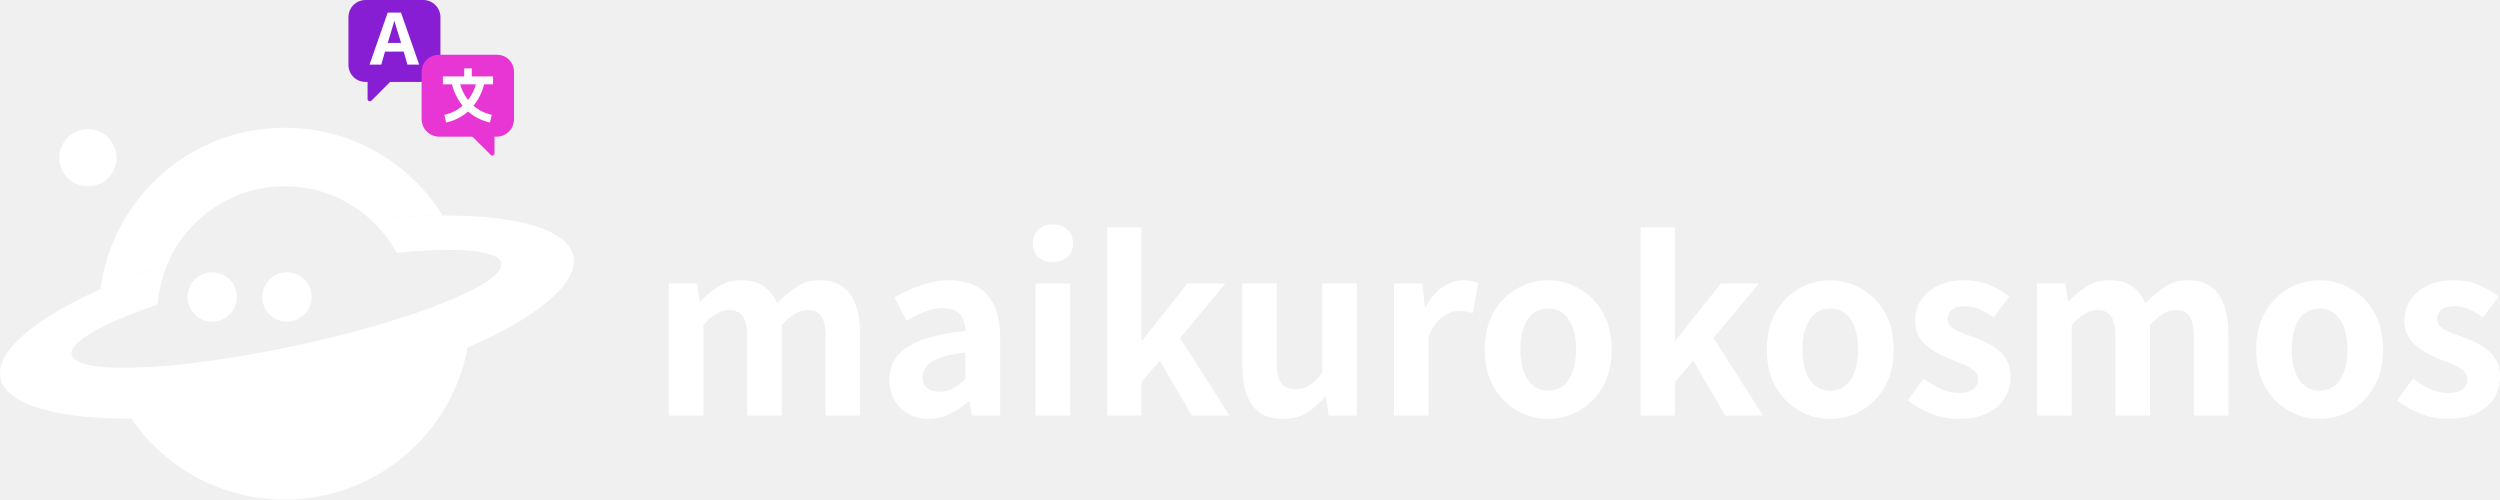
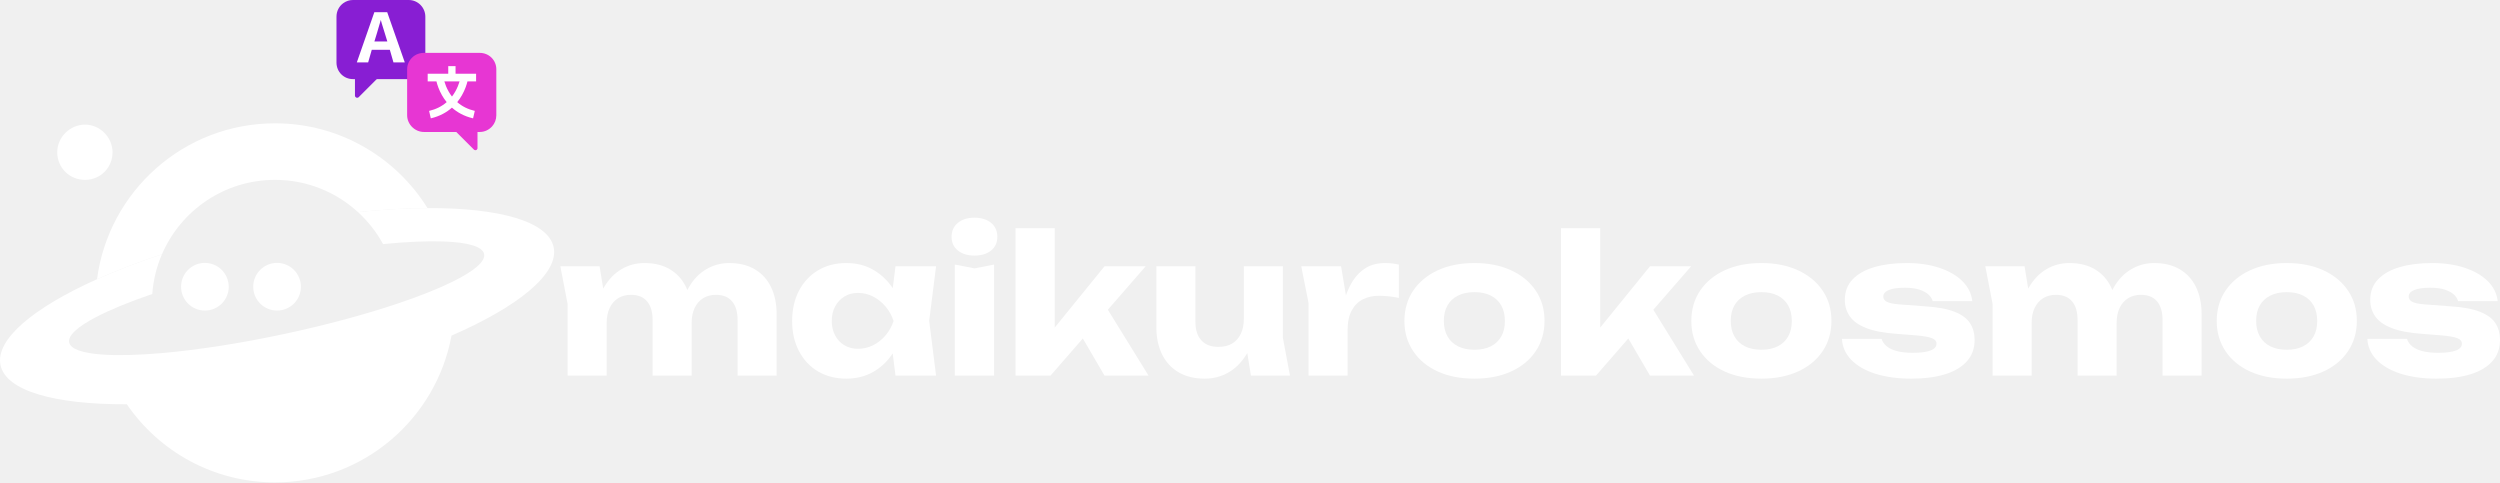
- <svg xmlns="http://www.w3.org/2000/svg" viewBox="0 0 1633.25 326.35" role="img" aria-label="maikurokosmos">
+ <svg xmlns="http://www.w3.org/2000/svg" id="Layer_1" data-name="Layer 1" viewBox="0 0 1306.15 252.02">
  <defs>
    <style>
      .cls-1 {
        fill: #fff;
      }

      .cls-2 {
        fill: #e736d3;
      }

      .cls-3 {
        fill: #881ed3;
      }
    </style>
  </defs>
  <g>
+     <path class="cls-1" d="M292.76,139.13h20.5l3.7,22.8v34.3h-20.4v-37.4l-3.8-19.7ZM336.66,137.43c5.27,0,9.73,1.1,13.4,3.3,3.67,2.2,6.47,5.3,8.4,9.3,1.93,4,2.9,8.73,2.9,14.2v32h-20.4v-29c0-4.27-.97-7.53-2.9-9.8-1.93-2.27-4.73-3.4-8.4-3.4-2.6,0-4.85.6-6.75,1.8-1.9,1.2-3.37,2.9-4.4,5.1-1.03,2.2-1.55,4.8-1.55,7.8l-6.3-3.3c.8-6.07,2.43-11.18,4.9-15.35,2.47-4.17,5.52-7.32,9.15-9.45,3.63-2.13,7.62-3.2,11.95-3.2ZM380.96,137.43c5.27,0,9.75,1.1,13.45,3.3,3.7,2.2,6.52,5.3,8.45,9.3,1.93,4,2.9,8.73,2.9,14.2v32h-20.4v-29c0-4.27-.97-7.53-2.9-9.8-1.93-2.27-4.73-3.4-8.4-3.4-2.6,0-4.85.6-6.75,1.8-1.9,1.2-3.37,2.9-4.4,5.1-1.03,2.2-1.55,4.8-1.55,7.8l-6.3-3.3c.8-6.07,2.42-11.18,4.85-15.35,2.43-4.17,5.48-7.32,9.15-9.45,3.67-2.13,7.63-3.2,11.9-3.2Z" />
+     <path class="cls-1" d="M472.66,167.73c-.93,6-2.78,11.27-5.55,15.8-2.77,4.53-6.27,8.05-10.5,10.55-4.23,2.5-9.05,3.75-14.45,3.75s-10.52-1.25-14.75-3.75c-4.23-2.5-7.55-6.03-9.95-10.6-2.4-4.57-3.6-9.82-3.6-15.75s1.2-11.37,3.6-15.9c2.4-4.53,5.72-8.07,9.95-10.6,4.23-2.53,9.15-3.8,14.75-3.8s10.22,1.25,14.45,3.75c4.23,2.5,7.75,6,10.55,10.5s4.63,9.85,5.5,16.05ZM434.56,167.73c0,2.8.58,5.3,1.75,7.5,1.17,2.2,2.78,3.92,4.85,5.15,2.07,1.23,4.43,1.85,7.1,1.85,2.8,0,5.43-.62,7.9-1.85,2.47-1.23,4.63-2.95,6.5-5.15,1.87-2.2,3.27-4.7,4.2-7.5-.93-2.87-2.33-5.4-4.2-7.6-1.87-2.2-4.03-3.93-6.5-5.2-2.47-1.27-5.1-1.9-7.9-1.9s-5.03.63-7.1,1.9c-2.07,1.27-3.68,3-4.85,5.2-1.17,2.2-1.75,4.73-1.75,7.6ZM467.86,196.23l-2.6-20.6,2.7-7.9-2.7-7.9,2.6-20.7h21.2l-3.6,28.5,3.6,28.6h-21.2Z" />
+     <path class="cls-1" d="M509.06,133.53c-3.53,0-6.4-.88-8.6-2.65-2.2-1.77-3.3-4.15-3.3-7.15s1.1-5.5,3.3-7.3c2.2-1.8,5.07-2.7,8.6-2.7s6.58.9,8.75,2.7c2.17,1.8,3.25,4.23,3.25,7.3s-1.08,5.38-3.25,7.15c-2.17,1.77-5.08,2.65-8.75,2.65ZM498.86,138.23l10.3,2,10.2-2v58h-20.5v-58Z" />
+     <path class="cls-1" d="M551.06,179.93l-5.6-1.9,31.6-38.9h21.5l-49.7,57.1h-18.3v-77h20.5v60.7ZM560.76,168.33l15.4-10.8,23.9,38.7h-23l-16.3-27.9Z" />
+     <path class="cls-1" d="M629.46,197.83c-5.33,0-9.88-1.1-13.65-3.3-3.77-2.2-6.65-5.32-8.65-9.35-2-4.03-3-8.75-3-14.15v-31.9h20.4v29c0,4.2,1.03,7.43,3.1,9.7,2.07,2.27,5.03,3.4,8.9,3.4,2.87,0,5.27-.58,7.2-1.75,1.93-1.17,3.43-2.85,4.5-5.05,1.07-2.2,1.6-4.83,1.6-7.9l6.3,3.3c-.73,6.07-2.38,11.18-4.95,15.35-2.57,4.17-5.72,7.32-9.45,9.45-3.73,2.13-7.83,3.2-12.3,3.2ZM653.56,196.23l-3.7-22.9v-34.2h20.4v37.4l3.7,19.7h-20.4Z" />
+     <path class="cls-1" d="M679.86,139.13h20.8l3.4,20.4v36.7h-20.4v-37.9l-3.8-19.2ZM730.86,138.23v17.4c-2-.4-3.88-.68-5.65-.85-1.77-.17-3.38-.25-4.85-.25-2.93,0-5.63.58-8.1,1.75-2.47,1.17-4.45,3.08-5.95,5.75-1.5,2.67-2.25,6.23-2.25,10.7l-3.9-4.8c.53-4.13,1.33-8.02,2.4-11.65,1.07-3.63,2.52-6.87,4.35-9.7,1.83-2.83,4.12-5.07,6.85-6.7,2.73-1.63,6.07-2.45,10-2.45,1.13,0,2.3.07,3.5.2,1.2.13,2.4.33,3.6.6Z" />
+     <path class="cls-1" d="M770.35,197.83c-7.33,0-13.73-1.25-19.2-3.75-5.47-2.5-9.73-6.03-12.8-10.6-3.07-4.57-4.6-9.82-4.6-15.75s1.53-11.37,4.6-15.9c3.07-4.53,7.33-8.07,12.8-10.6,5.46-2.53,11.87-3.8,19.2-3.8s13.65,1.27,19.15,3.8c5.5,2.53,9.78,6.07,12.85,10.6,3.07,4.53,4.6,9.8,4.6,15.8s-1.53,11.28-4.6,15.85c-3.07,4.57-7.35,8.1-12.85,10.6s-11.88,3.75-19.15,3.75ZM770.35,182.73c3.33,0,6.18-.6,8.55-1.8,2.37-1.2,4.18-2.92,5.45-5.15,1.27-2.23,1.9-4.92,1.9-8.05s-.63-5.92-1.9-8.15c-1.27-2.23-3.08-3.95-5.45-5.15-2.37-1.2-5.22-1.8-8.55-1.8s-6.2.6-8.6,1.8c-2.4,1.2-4.23,2.92-5.5,5.15-1.27,2.23-1.9,4.92-1.9,8.05s.63,5.83,1.9,8.1c1.27,2.27,3.1,4,5.5,5.2,2.4,1.2,5.27,1.8,8.6,1.8Z" />
+     <path class="cls-1" d="M836.05,179.93l-5.6-1.9,31.6-38.9h21.5l-49.7,57.1h-18.3v-77h20.5v60.7ZM845.75,168.33l15.4-10.8,23.9,38.7h-23l-16.3-27.9Z" />
+     <path class="cls-1" d="M920.25,197.83c-7.33,0-13.73-1.25-19.2-3.75-5.47-2.5-9.73-6.03-12.8-10.6-3.07-4.57-4.6-9.82-4.6-15.75s1.53-11.37,4.6-15.9c3.07-4.53,7.33-8.07,12.8-10.6,5.46-2.53,11.87-3.8,19.2-3.8s13.65,1.27,19.15,3.8c5.5,2.53,9.78,6.07,12.85,10.6,3.07,4.53,4.6,9.8,4.6,15.8s-1.53,11.28-4.6,15.85c-3.07,4.57-7.35,8.1-12.85,10.6s-11.88,3.75-19.15,3.75ZM920.25,182.73c3.33,0,6.18-.6,8.55-1.8,2.37-1.2,4.18-2.92,5.45-5.15,1.27-2.23,1.9-4.92,1.9-8.05s-.63-5.92-1.9-8.15c-1.27-2.23-3.08-3.95-5.45-5.15-2.37-1.2-5.22-1.8-8.55-1.8s-6.2.6-8.6,1.8c-2.4,1.2-4.23,2.92-5.5,5.15-1.27,2.23-1.9,4.92-1.9,8.05s.63,5.83,1.9,8.1c1.27,2.27,3.1,4,5.5,5.2,2.4,1.2,5.27,1.8,8.6,1.8Z" />
+     <path class="cls-1" d="M1031.65,177.63c0,4.4-1.33,8.1-4,11.1-2.67,3-6.47,5.27-11.4,6.8-4.93,1.53-10.87,2.3-17.8,2.3s-13.38-.87-18.75-2.6c-5.37-1.73-9.55-4.17-12.55-7.3-3-3.13-4.6-6.77-4.8-10.9h20.7c.47,1.53,1.38,2.85,2.75,3.95,1.37,1.1,3.18,1.93,5.45,2.5,2.27.57,4.96.85,8.1.85,4.07,0,7.15-.4,9.25-1.2,2.1-.8,3.15-2,3.15-3.6,0-1.27-.8-2.22-2.4-2.85-1.6-.63-4.33-1.12-8.2-1.45l-10.1-.8c-6.73-.47-12.08-1.48-16.05-3.05-3.97-1.57-6.82-3.6-8.55-6.1-1.73-2.5-2.6-5.35-2.6-8.55,0-4.33,1.35-7.92,4.05-10.75,2.7-2.83,6.47-4.97,11.3-6.4,4.83-1.43,10.48-2.15,16.95-2.15s12.1.83,17.1,2.5c5,1.67,9,3.98,12,6.95,3,2.97,4.73,6.45,5.2,10.45h-20.7c-.33-1.27-1.07-2.42-2.2-3.45-1.13-1.03-2.7-1.88-4.7-2.55-2-.67-4.57-1-7.7-1-3.67,0-6.45.4-8.35,1.2-1.9.8-2.85,1.93-2.85,3.4,0,1.13.58,2.03,1.75,2.7,1.17.67,3.35,1.13,6.55,1.4l13.3,1c6.6.4,11.8,1.35,15.6,2.85s6.5,3.48,8.1,5.95c1.6,2.47,2.4,5.4,2.4,8.8Z" />
+     <path class="cls-1" d="M1037.25,139.13h20.5l3.7,22.8v34.3h-20.4v-37.4l-3.8-19.7ZM1081.15,137.43c5.27,0,9.73,1.1,13.4,3.3,3.67,2.2,6.47,5.3,8.4,9.3s2.9,8.73,2.9,14.2v32h-20.4v-29c0-4.27-.97-7.53-2.9-9.8-1.93-2.27-4.73-3.4-8.4-3.4-2.6,0-4.85.6-6.75,1.8-1.9,1.2-3.37,2.9-4.4,5.1-1.04,2.2-1.55,4.8-1.55,7.8l-6.3-3.3c.8-6.07,2.43-11.18,4.9-15.35,2.47-4.17,5.52-7.32,9.15-9.45,3.63-2.13,7.62-3.2,11.95-3.2ZM1125.45,137.43c5.27,0,9.75,1.1,13.45,3.3s6.52,5.3,8.45,9.3c1.93,4,2.9,8.73,2.9,14.2v32h-20.4v-29c0-4.27-.97-7.53-2.9-9.8-1.93-2.27-4.73-3.4-8.4-3.4-2.6,0-4.85.6-6.75,1.8-1.9,1.2-3.37,2.9-4.4,5.1-1.03,2.2-1.55,4.8-1.55,7.8l-6.3-3.3c.8-6.07,2.42-11.18,4.85-15.35,2.43-4.17,5.48-7.32,9.15-9.45,3.67-2.13,7.63-3.2,11.9-3.2Z" />
+     <path class="cls-1" d="M1194.75,197.83c-7.33,0-13.73-1.25-19.2-3.75-5.47-2.5-9.73-6.03-12.8-10.6-3.07-4.57-4.6-9.82-4.6-15.75s1.53-11.37,4.6-15.9c3.07-4.53,7.33-8.07,12.8-10.6,5.46-2.53,11.87-3.8,19.2-3.8s13.65,1.27,19.15,3.8c5.5,2.53,9.78,6.07,12.85,10.6,3.07,4.53,4.6,9.8,4.6,15.8s-1.53,11.28-4.6,15.85c-3.07,4.57-7.35,8.1-12.85,10.6s-11.88,3.75-19.15,3.75ZM1194.75,182.73c3.33,0,6.18-.6,8.55-1.8,2.37-1.2,4.18-2.92,5.45-5.15,1.27-2.23,1.9-4.92,1.9-8.05s-.63-5.92-1.9-8.15c-1.27-2.23-3.08-3.95-5.45-5.15-2.37-1.2-5.22-1.8-8.55-1.8s-6.2.6-8.6,1.8c-2.4,1.2-4.23,2.92-5.5,5.15-1.27,2.23-1.9,4.92-1.9,8.05s.63,5.83,1.9,8.1c1.27,2.27,3.1,4,5.5,5.2,2.4,1.2,5.27,1.8,8.6,1.8Z" />
+     <path class="cls-1" d="M1306.15,177.63c0,4.4-1.33,8.1-4,11.1-2.67,3-6.47,5.27-11.4,6.8-4.93,1.53-10.87,2.3-17.8,2.3s-13.38-.87-18.75-2.6c-5.37-1.73-9.55-4.17-12.55-7.3-3-3.13-4.6-6.77-4.8-10.9h20.7c.47,1.53,1.38,2.85,2.75,3.95,1.37,1.1,3.18,1.93,5.45,2.5,2.27.57,4.96.85,8.1.85,4.07,0,7.15-.4,9.25-1.2,2.1-.8,3.15-2,3.15-3.6,0-1.27-.8-2.22-2.4-2.85-1.6-.63-4.33-1.12-8.2-1.45l-10.1-.8c-6.73-.47-12.08-1.48-16.05-3.05-3.97-1.57-6.82-3.6-8.55-6.1-1.73-2.5-2.6-5.35-2.6-8.55,0-4.33,1.35-7.92,4.05-10.75,2.7-2.83,6.47-4.97,11.3-6.4,4.83-1.43,10.48-2.15,16.95-2.15s12.1.83,17.1,2.5c5,1.67,9,3.98,12,6.95,3,2.97,4.73,6.45,5.2,10.45h-20.7c-.33-1.27-1.07-2.42-2.2-3.45-1.13-1.03-2.7-1.88-4.7-2.55-2-.67-4.57-1-7.7-1-3.67,0-6.45.4-8.35,1.2-1.9.8-2.85,1.93-2.85,3.4,0,1.13.58,2.03,1.75,2.7,1.17.67,3.35,1.13,6.55,1.4l13.3,1c6.6.4,11.8,1.35,15.6,2.85s6.5,3.48,8.1,5.95c1.6,2.47,2.4,5.4,2.4,8.8Z" />
+   </g>
+   <g>
    <g>
-       <rect class="cls-1" x="235.87" y="4.47" width="44.93" height="40.25" />
-       <rect class="cls-1" x="285.59" y="42.2" width="38.7" height="38.7" />
+       <rect class="cls-1" x="182.14" y="3.45" width="34.7" height="31.08" />
+       <rect class="cls-1" x="220.54" y="32.59" width="29.88" height="29.88" />
    </g>
    <g>
-       <path class="cls-1" d="M76.13,102.93c.1,10.29-8.05,18.62-18.34,18.76-10.65.14-19.12-8.2-19.08-18.77.05-10.09,8.59-18.57,18.74-18.61,10.09-.04,18.58,8.43,18.68,18.62Z" />
-       <path class="cls-1" d="M289.2,140.8c-14.46.05-30.25.95-47,2.72-14.79-13.56-34.52-21.83-56.17-21.83-34.27,0-63.73,20.73-76.47,50.35-16.02,5.29-30.79,10.98-43.94,16.87,7.84-59.53,58.75-105.47,120.41-105.47,43.54,0,81.74,22.91,103.16,57.35Z" />
-       <path class="cls-1" d="M305.47,227.09c-10.42,56.48-59.94,99.27-119.44,99.27-41.62,0-78.35-20.94-100.23-52.85-48.36.24-81.71-8.9-85.45-26.44-3.68-17.28,22.19-38.84,65.27-58.15,13.16-5.89,27.92-11.58,43.94-16.87-3.59,8.34-5.85,17.37-6.54,26.86-15.51,5.31-28.49,10.64-38.08,15.66-12.43,6.51-19.12,12.49-18.13,17.15.98,4.58,9.29,7.29,22.89,8.21,10.56.7,24.32.34,40.33-1.07,23.55-2.08,51.97-6.41,82.29-12.88,28.77-6.13,55.2-13.34,76.9-20.65,14.96-5.02,27.67-10.11,37.39-14.94,14.19-7.05,21.96-13.56,20.9-18.55-1.07-5.07-11.09-7.85-27.32-8.45-11.07-.41-25.04.2-41.05,1.78-4.43-8.13-10.18-15.45-16.96-21.64,16.75-1.78,32.54-2.67,47-2.72,48.32-.23,81.63,8.92,85.37,26.44,3.79,17.79-23.74,40.12-69.1,59.85Z" />
-       <path class="cls-1" d="M154.76,194c0,8.91-7.22,16.12-16.13,16.12s-16.12-7.21-16.12-16.12c0-.45.01-.91.06-1.34.68-8.28,7.61-14.79,16.06-14.79,5.41,0,10.2,2.65,13.12,6.75,1.9,2.64,3.02,5.88,3.02,9.39Z" />
-       <path class="cls-1" d="M203.58,194c0,8.91-7.22,16.12-16.12,16.12s-16.13-7.21-16.13-16.12,7.22-16.13,16.13-16.13,16.12,7.22,16.12,16.13Z" />
+       <path class="cls-1" d="M58.79,79.49c.08,7.95-6.21,14.38-14.16,14.49-8.23.11-14.77-6.33-14.73-14.5.04-7.79,6.63-14.34,14.47-14.37,7.79-.03,14.35,6.51,14.43,14.38Z" />
+       <path class="cls-1" d="M223.33,108.73c-11.16.04-23.36.73-36.29,2.1-11.42-10.47-26.65-16.86-43.37-16.86-26.47,0-49.21,16.01-59.05,38.88-12.37,4.09-23.77,8.48-33.93,13.03,6.05-45.97,45.37-81.45,92.99-81.45,33.62,0,63.12,17.69,79.67,44.29Z" />
+       <path class="cls-1" d="M235.89,175.37c-8.05,43.62-46.28,76.66-92.23,76.66-32.14,0-60.51-16.17-77.4-40.82-37.34.18-63.1-6.87-65.99-20.42-2.84-13.35,17.14-30,50.41-44.91,10.16-4.55,21.56-8.94,33.93-13.03-2.77,6.44-4.52,13.42-5.05,20.74-11.97,4.1-22,8.22-29.41,12.09-9.6,5.03-14.77,9.64-14,13.25.76,3.53,7.17,5.63,17.68,6.34,8.16.54,18.78.26,31.14-.83,18.18-1.61,40.13-4.95,63.55-9.95,22.22-4.74,42.63-10.3,59.39-15.94,11.55-3.88,21.37-7.81,28.88-11.54,10.96-5.45,16.96-10.47,16.14-14.32-.83-3.92-8.57-6.07-21.1-6.53-8.55-.31-19.34.15-31.7,1.37-3.42-6.28-7.86-11.93-13.09-16.71,12.93-1.37,25.13-2.06,36.29-2.1,37.31-.17,63.03,6.89,65.92,20.41,2.93,13.73-18.34,30.98-53.36,46.22Z" />
+       <path class="cls-1" d="M119.51,149.81c0,6.88-5.58,12.45-12.46,12.45s-12.45-5.57-12.45-12.45c0-.35.01-.7.04-1.04.53-6.4,5.88-11.42,12.4-11.42,4.17,0,7.87,2.05,10.13,5.21,1.47,2.04,2.33,4.54,2.33,7.25Z" />
+       <path class="cls-1" d="M157.21,149.81c0,6.88-5.58,12.45-12.45,12.45s-12.46-5.57-12.46-12.45,5.58-12.46,12.46-12.46,12.45,5.58,12.45,12.46Z" />
    </g>
    <g>
-       <path class="cls-3" d="M260.65,23.5c.41,1.35.88,2.9,1.4,4.56h-8.75c.66-2.13,1.24-4.06,1.76-5.75,1.35-4.44,2.21-7.39,2.58-8.81.12.55.32,1.31.61,2.25.21.72,1.01,3.32,2.39,7.75Z" />
-       <path class="cls-3" d="M276.52,0h-37.78c-2.45,0-4.66.82-6.5,2.15-2.83,2.04-4.6,5.39-4.6,9.13v31.07c0,6.2,4.91,11.16,11.1,11.16h37.78c3.07,0,5.84-1.2,7.87-3.19,2.06-2.04,3.35-4.84,3.35-7.97V11.27c0-6.18-5.03-11.27-11.22-11.27ZM266.18,42.2l-2.43-8.49h-12.23l-2.43,8.49h-7.66l7.25-20.76,4.59-13.19h8.7l6.51,18.6,5.38,15.36h-7.67Z" />
-       <path class="cls-3" d="M261.72,46.67l-19.03,19.05c-.42.42-1.08.54-1.62.31-.54-.22-.94-.75-.94-1.34v-19.77l21.59,1.74Z" />
+       <path class="cls-3" d="M201.28,18.14c.32,1.04.68,2.24,1.08,3.52h-6.75c.51-1.64.96-3.13,1.36-4.44,1.04-3.43,1.71-5.7,1.99-6.8.09.43.25,1.01.47,1.74.16.56.78,2.56,1.85,5.98Z" />
+       <path class="cls-3" d="M213.54,0h-29.17c-1.9,0-3.6.63-5.02,1.66-2.18,1.58-3.55,4.16-3.55,7.05v24c0,4.78,3.79,8.62,8.58,8.62h29.17c2.37,0,4.51-.93,6.08-2.46,1.59-1.58,2.59-3.73,2.59-6.15V8.71c0-4.78-3.88-8.71-8.67-8.71ZM205.56,32.59l-1.88-6.56h-9.45l-1.88,6.56h-5.92l5.6-16.04,3.55-10.18h6.72l5.03,14.36,4.15,11.86h-5.92Z" />
+       <path class="cls-3" d="M202.11,36.04l-14.69,14.71c-.32.32-.83.42-1.25.24-.42-.17-.72-.58-.72-1.04v-15.26l16.67,1.34Z" />
    </g>
    <g>
-       <path class="cls-2" d="M305.78,65.3c-.79-1.01-1.51-2.09-2.18-3.25-1.51-2.6-2.42-5.11-2.96-6.96h10.28c-.54,1.85-1.46,4.36-2.96,6.96-.67,1.16-1.39,2.24-2.17,3.25Z" />
-       <path class="cls-2" d="M324.62,35.77h-37.78c-2.25,0-4.43.6-6.18,1.73-3.08,2-5.21,5.41-5.21,9.36v31.07c0,6.18,5.2,11.34,11.39,11.34h37.78c3.32,0,6.26-1.5,8.31-3.77,1.8-1.99,2.86-4.69,2.86-7.57v-31.07c0-6.2-4.97-11.09-11.17-11.09ZM290.31,75.03c4.63-1.07,8.6-3.05,11.89-5.93-1.3-1.59-2.35-3.19-3.19-4.67-2.1-3.69-3.2-7.15-3.73-9.35h-5.93v-5.19h13.91v-5.19h4.95v5.19h13.9v5.19h-5.83c-.54,2.2-1.64,5.66-3.74,9.35-.84,1.48-1.89,3.07-3.19,4.67,3.29,2.88,7.27,4.86,11.89,5.93l-1.17,5.04c-6.15-1.42-10.81-4.15-14.29-7.24h-.01c-3.49,3.08-8.14,5.81-14.29,7.24l-1.17-5.04Z" />
-       <path class="cls-2" d="M323.06,80.4v19.77c0,.59-.32,1.12-.86,1.34-.54.23-1.15.1-1.57-.31l-19.08-19.05,21.51-1.74Z" />
+       <path class="cls-2" d="M236.13,50.43c-.61-.78-1.17-1.62-1.68-2.51-1.17-2.01-1.87-3.95-2.29-5.38h7.94c-.42,1.43-1.12,3.36-2.29,5.38-.52.89-1.07,1.73-1.67,2.51Z" />
+       <path class="cls-2" d="M250.68,27.62h-29.17c-1.74,0-3.42.46-4.78,1.34-2.38,1.54-4.02,4.18-4.02,7.23v24c0,4.78,4.01,8.76,8.8,8.76h29.17c2.56,0,4.83-1.16,6.42-2.91,1.39-1.53,2.21-3.62,2.21-5.84v-24c0-4.78-3.84-8.57-8.62-8.57ZM224.19,57.94c3.58-.83,6.64-2.36,9.18-4.58-1-1.23-1.81-2.46-2.46-3.6-1.62-2.85-2.47-5.52-2.88-7.22h-4.58v-4h10.74v-4h3.82v4h10.73v4h-4.51c-.42,1.7-1.26,4.37-2.89,7.22-.65,1.14-1.46,2.37-2.46,3.6,2.54,2.22,5.61,3.75,9.18,4.58l-.9,3.89c-4.75-1.1-8.35-3.21-11.04-5.59h0c-2.69,2.38-6.29,4.49-11.04,5.59l-.9-3.89Z" />
+       <path class="cls-2" d="M249.48,62.09v15.26c0,.45-.25.86-.67,1.04-.42.17-.89.08-1.21-.24l-14.73-14.71,16.61-1.34Z" />
    </g>
  </g>
-   <g>
-     <path class="cls-1" d="M436.93,271.51v-86.28h18.49l1.69,11.56h.46c3.59-3.7,7.5-6.91,11.71-9.63,4.21-2.72,9.14-4.08,14.79-4.08,6.16,0,11.12,1.31,14.87,3.93,3.75,2.62,6.65,6.34,8.7,11.17,4.11-4.21,8.34-7.78,12.71-10.71,4.36-2.93,9.32-4.39,14.87-4.39,9.24,0,16,3.06,20.26,9.17,4.26,6.11,6.39,14.61,6.39,25.5v53.77h-22.49v-51c0-6.68-.98-11.35-2.93-14.02-1.95-2.67-4.98-4.01-9.09-4.01-2.47,0-5.06.8-7.78,2.39-2.72,1.59-5.68,4.03-8.86,7.32v59.32h-22.65v-51c0-6.68-.98-11.35-2.93-14.02-1.95-2.67-4.98-4.01-9.09-4.01-2.36,0-4.96.8-7.78,2.39-2.83,1.59-5.73,4.03-8.7,7.32v59.32h-22.65Z" />
-     <path class="cls-1" d="M606.56,273.67c-5.03,0-9.48-1.1-13.33-3.31s-6.83-5.26-8.94-9.17c-2.11-3.9-3.16-8.32-3.16-13.25,0-9.14,3.95-16.25,11.86-21.34,7.91-5.08,20.49-8.55,37.75-10.4-.1-2.87-.62-5.42-1.54-7.63-.92-2.21-2.44-3.98-4.54-5.31-2.11-1.33-4.96-2-8.55-2-4.01,0-7.96.77-11.86,2.31-3.9,1.54-7.86,3.54-11.86,6.01l-8.01-15.1c3.39-2.16,6.98-4.06,10.78-5.7,3.8-1.64,7.8-3,12.02-4.08,4.21-1.08,8.57-1.62,13.1-1.62,7.29,0,13.4,1.44,18.33,4.31,4.93,2.88,8.63,7.14,11.09,12.79,2.46,5.65,3.7,12.63,3.7,20.95v50.38h-18.49l-1.54-9.24h-.77c-3.7,3.29-7.7,6.01-12.02,8.17-4.31,2.16-8.99,3.24-14.02,3.24ZM614.1,255.95c3.18,0,6.09-.74,8.7-2.23,2.62-1.49,5.26-3.57,7.93-6.24v-17.26c-6.99.82-12.53,2-16.64,3.54-4.11,1.54-7.04,3.36-8.78,5.47-1.75,2.11-2.62,4.44-2.62,7.01,0,3.39,1.05,5.85,3.16,7.39,2.1,1.54,4.85,2.31,8.24,2.31Z" />
-     <path class="cls-1" d="M687.9,171.22c-4.01,0-7.19-1.1-9.55-3.31-2.36-2.21-3.54-5.21-3.54-9.01s1.18-6.68,3.54-8.94c2.36-2.26,5.55-3.39,9.55-3.39,3.8,0,6.93,1.13,9.4,3.39,2.47,2.26,3.7,5.24,3.7,8.94s-1.23,6.8-3.7,9.01c-2.47,2.21-5.6,3.31-9.4,3.31ZM676.5,271.51v-86.28h22.65v86.28h-22.65Z" />
-     <path class="cls-1" d="M723.33,271.51v-122.94h22.34v73.64h.62l29.43-36.98h24.8l-29.58,35.59,32.35,50.69h-24.65l-20.95-35.9-12.02,14.02v21.88h-22.34Z" />
-     <path class="cls-1" d="M838.27,273.67c-9.35,0-16.13-3.06-20.34-9.17-4.21-6.11-6.32-14.61-6.32-25.5v-53.77h22.49v51c0,6.68.97,11.35,2.93,14.02,1.95,2.67,5.08,4.01,9.4,4.01,3.49,0,6.55-.85,9.17-2.54,2.62-1.69,5.37-4.44,8.24-8.24v-58.24h22.65v86.28h-18.49l-1.69-12.48h-.62c-3.7,4.42-7.7,7.96-12.02,10.63-4.31,2.67-9.45,4.01-15.41,4.01Z" />
-     <path class="cls-1" d="M910.68,271.51v-86.28h18.49l1.69,15.25h.46c3.18-5.65,6.93-9.96,11.25-12.94,4.31-2.98,8.73-4.47,13.25-4.47,2.47,0,4.44.18,5.93.54,1.49.36,2.85.8,4.08,1.31l-3.7,19.57c-1.64-.41-3.11-.74-4.39-1-1.29-.26-2.9-.39-4.85-.39-3.29,0-6.75,1.29-10.4,3.85-3.65,2.57-6.7,6.93-9.17,13.1v51.46h-22.65Z" />
-     <path class="cls-1" d="M1011.44,273.67c-7.19,0-13.94-1.8-20.26-5.39-6.32-3.59-11.43-8.75-15.33-15.48-3.91-6.73-5.85-14.87-5.85-24.42s1.95-17.69,5.85-24.42c3.9-6.73,9.01-11.89,15.33-15.48,6.32-3.59,13.07-5.39,20.26-5.39,5.44,0,10.63,1.03,15.56,3.08,4.93,2.06,9.35,5.01,13.25,8.86,3.9,3.85,6.98,8.58,9.24,14.17,2.26,5.6,3.39,11.99,3.39,19.18,0,9.55-1.95,17.69-5.85,24.42-3.9,6.73-9.01,11.89-15.33,15.48-6.32,3.59-13.07,5.39-20.26,5.39ZM1011.44,255.18c3.9,0,7.21-1.1,9.94-3.31,2.72-2.21,4.78-5.32,6.16-9.32,1.39-4.01,2.08-8.73,2.08-14.17s-.69-10.17-2.08-14.17-3.44-7.11-6.16-9.32c-2.72-2.21-6.03-3.31-9.94-3.31s-7.22,1.1-9.94,3.31c-2.72,2.21-4.78,5.32-6.16,9.32-1.39,4.01-2.08,8.73-2.08,14.17s.69,10.17,2.08,14.17c1.39,4.01,3.44,7.11,6.16,9.32,2.72,2.21,6.03,3.31,9.94,3.31Z" />
-     <path class="cls-1" d="M1071.83,271.51v-122.94h22.34v73.64h.62l29.43-36.98h24.8l-29.58,35.59,32.35,50.69h-24.65l-20.95-35.9-12.02,14.02v21.88h-22.34Z" />
-     <path class="cls-1" d="M1195.7,273.67c-7.19,0-13.94-1.8-20.26-5.39-6.32-3.59-11.43-8.75-15.33-15.48-3.91-6.73-5.85-14.87-5.85-24.42s1.95-17.69,5.85-24.42c3.9-6.73,9.01-11.89,15.33-15.48,6.32-3.59,13.07-5.39,20.26-5.39,5.44,0,10.63,1.03,15.56,3.08,4.93,2.06,9.35,5.01,13.25,8.86,3.9,3.85,6.98,8.58,9.24,14.17,2.26,5.6,3.39,11.99,3.39,19.18,0,9.55-1.95,17.69-5.85,24.42-3.9,6.73-9.01,11.89-15.33,15.48-6.32,3.59-13.07,5.39-20.26,5.39ZM1195.7,255.18c3.9,0,7.21-1.1,9.94-3.31,2.72-2.21,4.78-5.32,6.16-9.32,1.39-4.01,2.08-8.73,2.08-14.17s-.69-10.17-2.08-14.17c-1.39-4.01-3.44-7.11-6.16-9.32-2.72-2.21-6.03-3.31-9.94-3.31s-7.22,1.1-9.94,3.31c-2.72,2.21-4.78,5.32-6.16,9.32-1.39,4.01-2.08,8.73-2.08,14.17s.69,10.17,2.08,14.17c1.39,4.01,3.44,7.11,6.16,9.32,2.72,2.21,6.03,3.31,9.94,3.31Z" />
-     <path class="cls-1" d="M1279.2,273.67c-5.75,0-11.58-1.13-17.49-3.39-5.91-2.26-11.02-5.13-15.33-8.63l10.32-14.33c3.8,2.88,7.57,5.16,11.32,6.86,3.75,1.69,7.68,2.54,11.79,2.54,4.31,0,7.47-.85,9.48-2.54s3-3.88,3-6.55c0-2.16-.87-3.98-2.62-5.47-1.75-1.49-4.01-2.82-6.78-4.01-2.77-1.18-5.65-2.34-8.63-3.47-3.6-1.44-7.16-3.18-10.71-5.24-3.54-2.05-6.5-4.7-8.86-7.93-2.36-3.24-3.54-7.27-3.54-12.09,0-5.13,1.33-9.68,4.01-13.63,2.67-3.95,6.39-7.06,11.17-9.32,4.78-2.26,10.45-3.39,17.03-3.39s11.84,1.08,16.72,3.24c4.88,2.16,9.06,4.62,12.56,7.39l-10.17,13.71c-3.08-2.26-6.14-4.06-9.17-5.39-3.03-1.33-6.14-2-9.32-2-4.01,0-6.93.77-8.78,2.31-1.85,1.54-2.77,3.54-2.77,6.01,0,2.06.77,3.78,2.31,5.16,1.54,1.39,3.64,2.6,6.32,3.62,2.67,1.03,5.49,2.11,8.47,3.23,2.87,1.03,5.72,2.23,8.55,3.62,2.82,1.39,5.42,3.06,7.78,5.01,2.36,1.95,4.24,4.34,5.62,7.16,1.39,2.83,2.08,6.24,2.08,10.24,0,5.03-1.31,9.63-3.93,13.79s-6.47,7.45-11.56,9.86c-5.08,2.41-11.38,3.62-18.87,3.62Z" />
-     <path class="cls-1" d="M1330.81,271.51v-86.28h18.49l1.69,11.56h.46c3.59-3.7,7.5-6.91,11.71-9.63,4.21-2.72,9.14-4.08,14.79-4.08,6.16,0,11.12,1.31,14.87,3.93,3.75,2.62,6.65,6.34,8.7,11.17,4.11-4.21,8.34-7.78,12.71-10.71,4.36-2.93,9.32-4.39,14.87-4.39,9.24,0,16,3.06,20.26,9.17,4.26,6.11,6.39,14.61,6.39,25.5v53.77h-22.49v-51c0-6.68-.98-11.35-2.93-14.02-1.95-2.67-4.98-4.01-9.09-4.01-2.47,0-5.06.8-7.78,2.39-2.72,1.59-5.68,4.03-8.86,7.32v59.32h-22.65v-51c0-6.68-.98-11.35-2.93-14.02-1.95-2.67-4.98-4.01-9.09-4.01-2.36,0-4.96.8-7.78,2.39-2.83,1.59-5.73,4.03-8.7,7.32v59.32h-22.65Z" />
-     <path class="cls-1" d="M1515.39,273.67c-7.19,0-13.94-1.8-20.26-5.39-6.32-3.59-11.43-8.75-15.33-15.48-3.91-6.73-5.85-14.87-5.85-24.42s1.95-17.69,5.85-24.42c3.9-6.73,9.01-11.89,15.33-15.48,6.32-3.59,13.07-5.39,20.26-5.39,5.44,0,10.63,1.03,15.56,3.08,4.93,2.06,9.35,5.01,13.25,8.86,3.9,3.85,6.98,8.58,9.24,14.17,2.26,5.6,3.39,11.99,3.39,19.18,0,9.55-1.95,17.69-5.85,24.42-3.9,6.73-9.01,11.89-15.33,15.48-6.32,3.59-13.07,5.39-20.26,5.39ZM1515.39,255.18c3.9,0,7.21-1.1,9.94-3.31,2.72-2.21,4.78-5.32,6.16-9.32,1.39-4.01,2.08-8.73,2.08-14.17s-.69-10.17-2.08-14.17c-1.39-4.01-3.44-7.11-6.16-9.32-2.72-2.21-6.03-3.31-9.94-3.31s-7.22,1.1-9.94,3.31c-2.72,2.21-4.78,5.32-6.16,9.32-1.39,4.01-2.08,8.73-2.08,14.17s.69,10.17,2.08,14.17c1.39,4.01,3.44,7.11,6.16,9.32,2.72,2.21,6.03,3.31,9.94,3.31Z" />
-     <path class="cls-1" d="M1598.89,273.67c-5.75,0-11.58-1.13-17.49-3.39-5.91-2.26-11.02-5.13-15.33-8.63l10.32-14.33c3.8,2.88,7.57,5.16,11.32,6.86,3.75,1.69,7.68,2.54,11.79,2.54,4.31,0,7.47-.85,9.48-2.54s3-3.88,3-6.55c0-2.16-.87-3.98-2.62-5.47-1.75-1.49-4.01-2.82-6.78-4.01-2.77-1.18-5.65-2.34-8.63-3.47-3.6-1.44-7.16-3.18-10.71-5.24-3.54-2.05-6.5-4.7-8.86-7.93-2.36-3.24-3.54-7.27-3.54-12.09,0-5.13,1.33-9.68,4.01-13.63,2.67-3.95,6.39-7.06,11.17-9.32,4.78-2.26,10.45-3.39,17.03-3.39s11.84,1.08,16.72,3.24c4.88,2.16,9.06,4.62,12.56,7.39l-10.17,13.71c-3.08-2.26-6.14-4.06-9.17-5.39-3.03-1.33-6.14-2-9.32-2-4.01,0-6.93.77-8.78,2.31-1.85,1.54-2.77,3.54-2.77,6.01,0,2.06.77,3.78,2.31,5.16,1.54,1.39,3.64,2.6,6.32,3.62,2.67,1.03,5.49,2.11,8.47,3.23,2.87,1.03,5.72,2.23,8.55,3.62,2.82,1.39,5.42,3.06,7.78,5.01,2.36,1.95,4.24,4.34,5.62,7.16,1.39,2.83,2.08,6.24,2.08,10.24,0,5.03-1.31,9.63-3.93,13.79s-6.47,7.45-11.56,9.86c-5.08,2.41-11.38,3.62-18.87,3.62Z" />
-   </g>
</svg>
